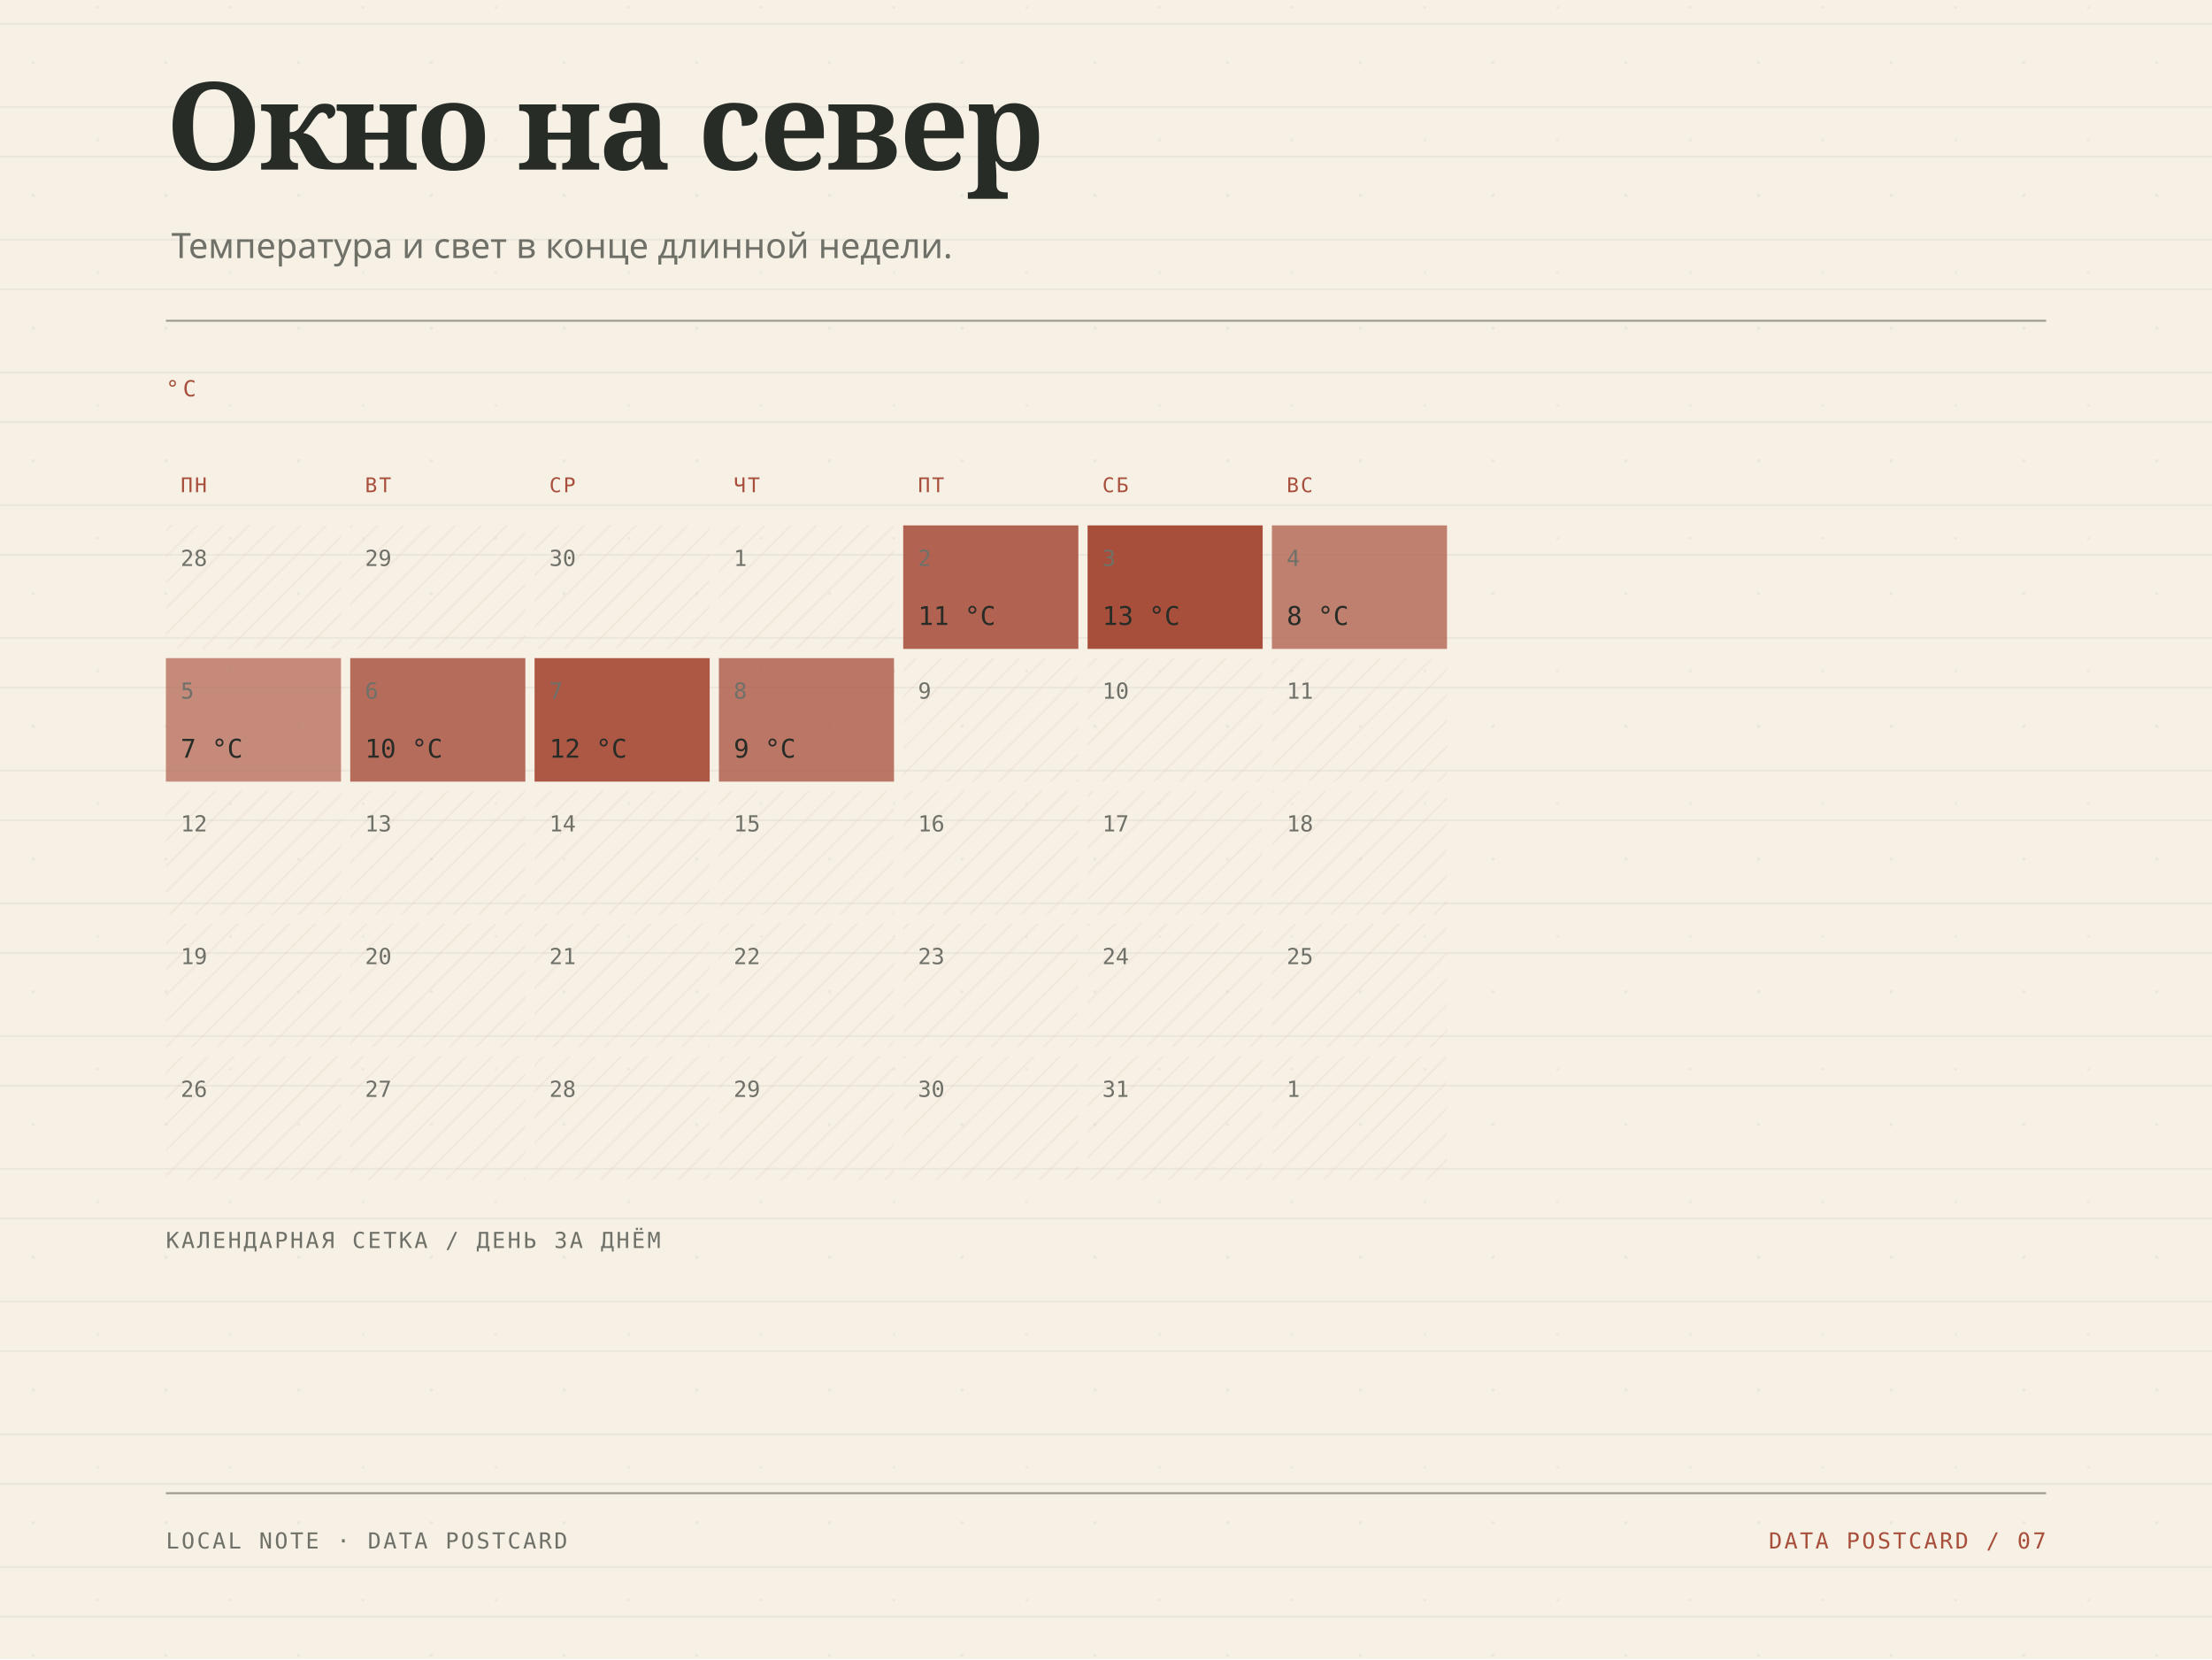
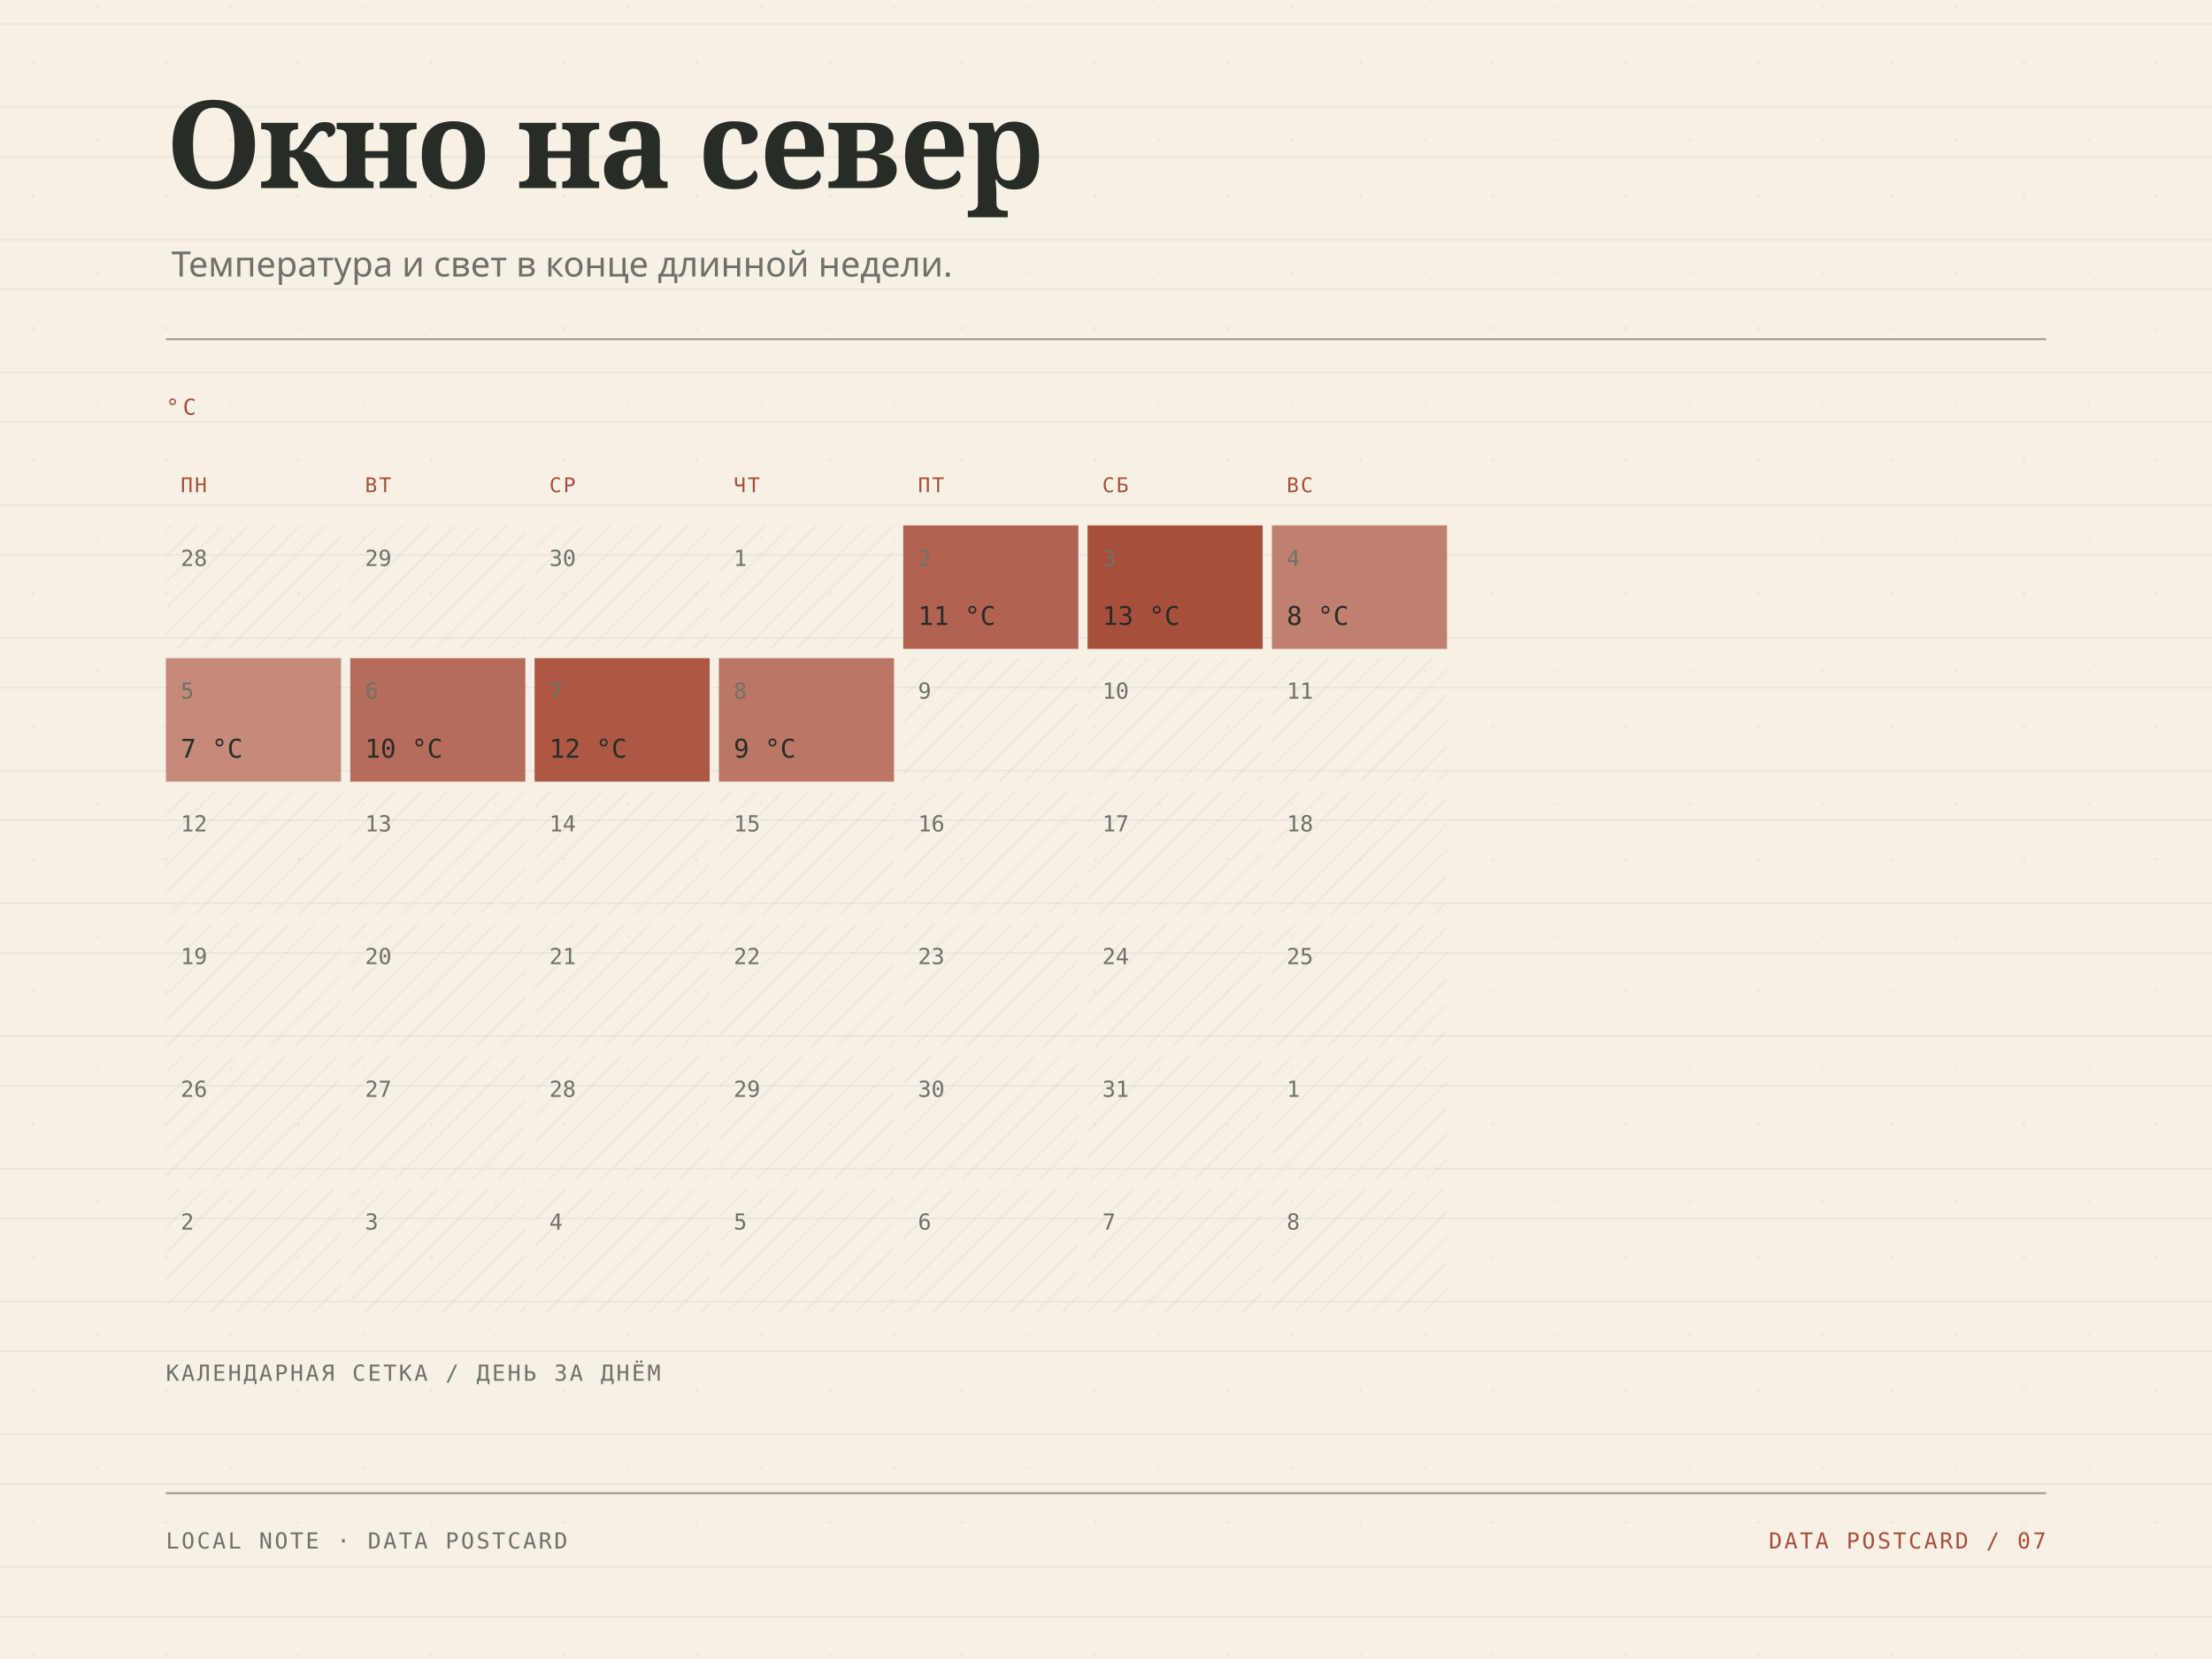
<svg xmlns="http://www.w3.org/2000/svg" width="1200" height="900" viewBox="0 0 1200 900" role="img" aria-labelledby="scene-title scene-desc">
  <defs>
    <pattern id="dots" width="18" height="18" patternUnits="userSpaceOnUse">
      <circle cx="2" cy="2" r="1.2" fill="#a84f3c" opacity=".28" />
    </pattern>
    <pattern id="hatch" width="14" height="14" patternUnits="userSpaceOnUse">
      <path d="M-3 3L3 -3M0 14L14 0M11 17L17 11" stroke="#a84f3c" stroke-width="1" opacity=".35" />
    </pattern>
    <pattern id="paper-grain" width="72" height="72" patternUnits="userSpaceOnUse">
      <path d="M0 13H72M0 58H72" stroke="#282c27" stroke-opacity=".045" />
      <circle cx="18" cy="34" r=".9" fill="#282c27" fill-opacity=".05" />
      <circle cx="53" cy="4" r=".8" fill="#282c27" fill-opacity=".04" />
    </pattern>
  </defs>
  <rect width="1200" height="900" fill="#f6f0e5" />
  <rect width="1200" height="900" fill="url(#paper-grain)" />
-   <text x="90" y="92" fill="#282c27" font-size="66" font-family="Georgia, serif" font-weight="600" letter-spacing="-1.4">Окно на север</text>
-   <text x="93" y="140" fill="#6f7169" font-size="19" font-family="Trebuchet MS, sans-serif">Температура и свет в конце длинной недели.</text>
-   <line x1="90" y1="174" x2="1110" y2="174" stroke="#9a978b" stroke-width="1" />
-   <text x="90" y="215" fill="#a84f3c" font-size="12" font-family="Menlo, monospace" letter-spacing="2">°C</text>
+   <text x="90" y="102" fill="#282c27" font-size="66" font-family="Georgia, serif" font-weight="600" letter-spacing="-1.4">Окно на север</text>
+   <text x="93" y="150" fill="#6f7169" font-size="19" font-family="Trebuchet MS, sans-serif">Температура и свет в конце длинной недели.</text>
+   <line x1="90" y1="184" x2="1110" y2="184" stroke="#9a978b" stroke-width="1" />
+   <text x="90" y="225" fill="#a84f3c" font-size="12" font-family="Menlo, monospace" letter-spacing="2">°C</text>
  <text x="98" y="267" fill="#a84f3c" font-size="11" font-family="Menlo, monospace" letter-spacing="1">ПН</text>
  <text x="198" y="267" fill="#a84f3c" font-size="11" font-family="Menlo, monospace" letter-spacing="1">ВТ</text>
  <text x="298" y="267" fill="#a84f3c" font-size="11" font-family="Menlo, monospace" letter-spacing="1">СР</text>
  <text x="398" y="267" fill="#a84f3c" font-size="11" font-family="Menlo, monospace" letter-spacing="1">ЧТ</text>
  <text x="498" y="267" fill="#a84f3c" font-size="11" font-family="Menlo, monospace" letter-spacing="1">ПТ</text>
  <text x="598" y="267" fill="#a84f3c" font-size="11" font-family="Menlo, monospace" letter-spacing="1">СБ</text>
  <text x="698" y="267" fill="#a84f3c" font-size="11" font-family="Menlo, monospace" letter-spacing="1">ВС</text>
  <rect x="90" y="285" width="95" height="67" fill="url(#hatch)" opacity=".16" />
  <text x="98" y="307" fill="#6f7169" font-size="12" font-family="Menlo, monospace">28</text>
  <rect x="190" y="285" width="95" height="67" fill="url(#hatch)" opacity=".16" />
  <text x="198" y="307" fill="#6f7169" font-size="12" font-family="Menlo, monospace">29</text>
  <rect x="290" y="285" width="95" height="67" fill="url(#hatch)" opacity=".16" />
  <text x="298" y="307" fill="#6f7169" font-size="12" font-family="Menlo, monospace">30</text>
  <rect x="390" y="285" width="95" height="67" fill="url(#hatch)" opacity=".16" />
  <text x="398" y="307" fill="#6f7169" font-size="12" font-family="Menlo, monospace">1</text>
  <rect x="490" y="285" width="95" height="67" fill="#a84f3c" opacity="0.877" />
  <text x="498" y="307" fill="#6f7169" font-size="12" font-family="Menlo, monospace">2</text>
  <text x="498" y="339" fill="#282c27" font-size="14" font-family="Menlo, monospace">11 °C</text>
  <rect x="590" y="285" width="95" height="67" fill="#a84f3c" opacity="1" />
  <text x="598" y="307" fill="#6f7169" font-size="12" font-family="Menlo, monospace">3</text>
  <text x="598" y="339" fill="#282c27" font-size="14" font-family="Menlo, monospace">13 °C</text>
  <rect x="690" y="285" width="95" height="67" fill="#a84f3c" opacity="0.692" />
  <text x="698" y="307" fill="#6f7169" font-size="12" font-family="Menlo, monospace">4</text>
  <text x="698" y="339" fill="#282c27" font-size="14" font-family="Menlo, monospace">8 °C</text>
  <rect x="90" y="357" width="95" height="67" fill="#a84f3c" opacity="0.631" />
  <text x="98" y="379" fill="#6f7169" font-size="12" font-family="Menlo, monospace">5</text>
  <text x="98" y="411" fill="#282c27" font-size="14" font-family="Menlo, monospace">7 °C</text>
  <rect x="190" y="357" width="95" height="67" fill="#a84f3c" opacity="0.815" />
  <text x="198" y="379" fill="#6f7169" font-size="12" font-family="Menlo, monospace">6</text>
  <text x="198" y="411" fill="#282c27" font-size="14" font-family="Menlo, monospace">10 °C</text>
  <rect x="290" y="357" width="95" height="67" fill="#a84f3c" opacity="0.938" />
  <text x="298" y="379" fill="#6f7169" font-size="12" font-family="Menlo, monospace">7</text>
  <text x="298" y="411" fill="#282c27" font-size="14" font-family="Menlo, monospace">12 °C</text>
  <rect x="390" y="357" width="95" height="67" fill="#a84f3c" opacity="0.754" />
  <text x="398" y="379" fill="#6f7169" font-size="12" font-family="Menlo, monospace">8</text>
  <text x="398" y="411" fill="#282c27" font-size="14" font-family="Menlo, monospace">9 °C</text>
  <rect x="490" y="357" width="95" height="67" fill="url(#hatch)" opacity=".16" />
  <text x="498" y="379" fill="#6f7169" font-size="12" font-family="Menlo, monospace">9</text>
  <rect x="590" y="357" width="95" height="67" fill="url(#hatch)" opacity=".16" />
  <text x="598" y="379" fill="#6f7169" font-size="12" font-family="Menlo, monospace">10</text>
  <rect x="690" y="357" width="95" height="67" fill="url(#hatch)" opacity=".16" />
  <text x="698" y="379" fill="#6f7169" font-size="12" font-family="Menlo, monospace">11</text>
  <rect x="90" y="429" width="95" height="67" fill="url(#hatch)" opacity=".16" />
  <text x="98" y="451" fill="#6f7169" font-size="12" font-family="Menlo, monospace">12</text>
  <rect x="190" y="429" width="95" height="67" fill="url(#hatch)" opacity=".16" />
  <text x="198" y="451" fill="#6f7169" font-size="12" font-family="Menlo, monospace">13</text>
  <rect x="290" y="429" width="95" height="67" fill="url(#hatch)" opacity=".16" />
  <text x="298" y="451" fill="#6f7169" font-size="12" font-family="Menlo, monospace">14</text>
  <rect x="390" y="429" width="95" height="67" fill="url(#hatch)" opacity=".16" />
  <text x="398" y="451" fill="#6f7169" font-size="12" font-family="Menlo, monospace">15</text>
  <rect x="490" y="429" width="95" height="67" fill="url(#hatch)" opacity=".16" />
  <text x="498" y="451" fill="#6f7169" font-size="12" font-family="Menlo, monospace">16</text>
  <rect x="590" y="429" width="95" height="67" fill="url(#hatch)" opacity=".16" />
  <text x="598" y="451" fill="#6f7169" font-size="12" font-family="Menlo, monospace">17</text>
  <rect x="690" y="429" width="95" height="67" fill="url(#hatch)" opacity=".16" />
  <text x="698" y="451" fill="#6f7169" font-size="12" font-family="Menlo, monospace">18</text>
  <rect x="90" y="501" width="95" height="67" fill="url(#hatch)" opacity=".16" />
  <text x="98" y="523" fill="#6f7169" font-size="12" font-family="Menlo, monospace">19</text>
  <rect x="190" y="501" width="95" height="67" fill="url(#hatch)" opacity=".16" />
  <text x="198" y="523" fill="#6f7169" font-size="12" font-family="Menlo, monospace">20</text>
  <rect x="290" y="501" width="95" height="67" fill="url(#hatch)" opacity=".16" />
  <text x="298" y="523" fill="#6f7169" font-size="12" font-family="Menlo, monospace">21</text>
  <rect x="390" y="501" width="95" height="67" fill="url(#hatch)" opacity=".16" />
  <text x="398" y="523" fill="#6f7169" font-size="12" font-family="Menlo, monospace">22</text>
  <rect x="490" y="501" width="95" height="67" fill="url(#hatch)" opacity=".16" />
  <text x="498" y="523" fill="#6f7169" font-size="12" font-family="Menlo, monospace">23</text>
  <rect x="590" y="501" width="95" height="67" fill="url(#hatch)" opacity=".16" />
  <text x="598" y="523" fill="#6f7169" font-size="12" font-family="Menlo, monospace">24</text>
  <rect x="690" y="501" width="95" height="67" fill="url(#hatch)" opacity=".16" />
  <text x="698" y="523" fill="#6f7169" font-size="12" font-family="Menlo, monospace">25</text>
  <rect x="90" y="573" width="95" height="67" fill="url(#hatch)" opacity=".16" />
  <text x="98" y="595" fill="#6f7169" font-size="12" font-family="Menlo, monospace">26</text>
  <rect x="190" y="573" width="95" height="67" fill="url(#hatch)" opacity=".16" />
  <text x="198" y="595" fill="#6f7169" font-size="12" font-family="Menlo, monospace">27</text>
  <rect x="290" y="573" width="95" height="67" fill="url(#hatch)" opacity=".16" />
  <text x="298" y="595" fill="#6f7169" font-size="12" font-family="Menlo, monospace">28</text>
  <rect x="390" y="573" width="95" height="67" fill="url(#hatch)" opacity=".16" />
  <text x="398" y="595" fill="#6f7169" font-size="12" font-family="Menlo, monospace">29</text>
  <rect x="490" y="573" width="95" height="67" fill="url(#hatch)" opacity=".16" />
  <text x="498" y="595" fill="#6f7169" font-size="12" font-family="Menlo, monospace">30</text>
  <rect x="590" y="573" width="95" height="67" fill="url(#hatch)" opacity=".16" />
  <text x="598" y="595" fill="#6f7169" font-size="12" font-family="Menlo, monospace">31</text>
  <rect x="690" y="573" width="95" height="67" fill="url(#hatch)" opacity=".16" />
  <text x="698" y="595" fill="#6f7169" font-size="12" font-family="Menlo, monospace">1</text>
-   <text x="90" y="677" fill="#6f7169" font-size="12" font-family="Menlo, monospace" letter-spacing="1.2">КАЛЕНДАРНАЯ СЕТКА / ДЕНЬ ЗА ДНЁМ</text>
+   <rect x="90" y="645" width="95" height="67" fill="url(#hatch)" opacity=".16" />
+   <text x="98" y="667" fill="#6f7169" font-size="12" font-family="Menlo, monospace">2</text>
+   <rect x="190" y="645" width="95" height="67" fill="url(#hatch)" opacity=".16" />
+   <text x="198" y="667" fill="#6f7169" font-size="12" font-family="Menlo, monospace">3</text>
+   <rect x="290" y="645" width="95" height="67" fill="url(#hatch)" opacity=".16" />
+   <text x="298" y="667" fill="#6f7169" font-size="12" font-family="Menlo, monospace">4</text>
+   <rect x="390" y="645" width="95" height="67" fill="url(#hatch)" opacity=".16" />
+   <text x="398" y="667" fill="#6f7169" font-size="12" font-family="Menlo, monospace">5</text>
+   <rect x="490" y="645" width="95" height="67" fill="url(#hatch)" opacity=".16" />
+   <text x="498" y="667" fill="#6f7169" font-size="12" font-family="Menlo, monospace">6</text>
+   <rect x="590" y="645" width="95" height="67" fill="url(#hatch)" opacity=".16" />
+   <text x="598" y="667" fill="#6f7169" font-size="12" font-family="Menlo, monospace">7</text>
+   <rect x="690" y="645" width="95" height="67" fill="url(#hatch)" opacity=".16" />
+   <text x="698" y="667" fill="#6f7169" font-size="12" font-family="Menlo, monospace">8</text>
+   <text x="90" y="749" fill="#6f7169" font-size="12" font-family="Menlo, monospace" letter-spacing="1.2">КАЛЕНДАРНАЯ СЕТКА / ДЕНЬ ЗА ДНЁМ</text>
  <line x1="90" y1="810" x2="1110" y2="810" stroke="#9a978b" />
  <text x="90" y="840" fill="#6f7169" font-size="12" font-family="Menlo, monospace" letter-spacing="1.2">LOCAL NOTE · DATA POSTCARD</text>
  <text x="1110" y="840" fill="#a84f3c" text-anchor="end" font-size="12" font-family="Menlo, monospace" letter-spacing="1.2">DATA POSTCARD / 07</text>
</svg>
